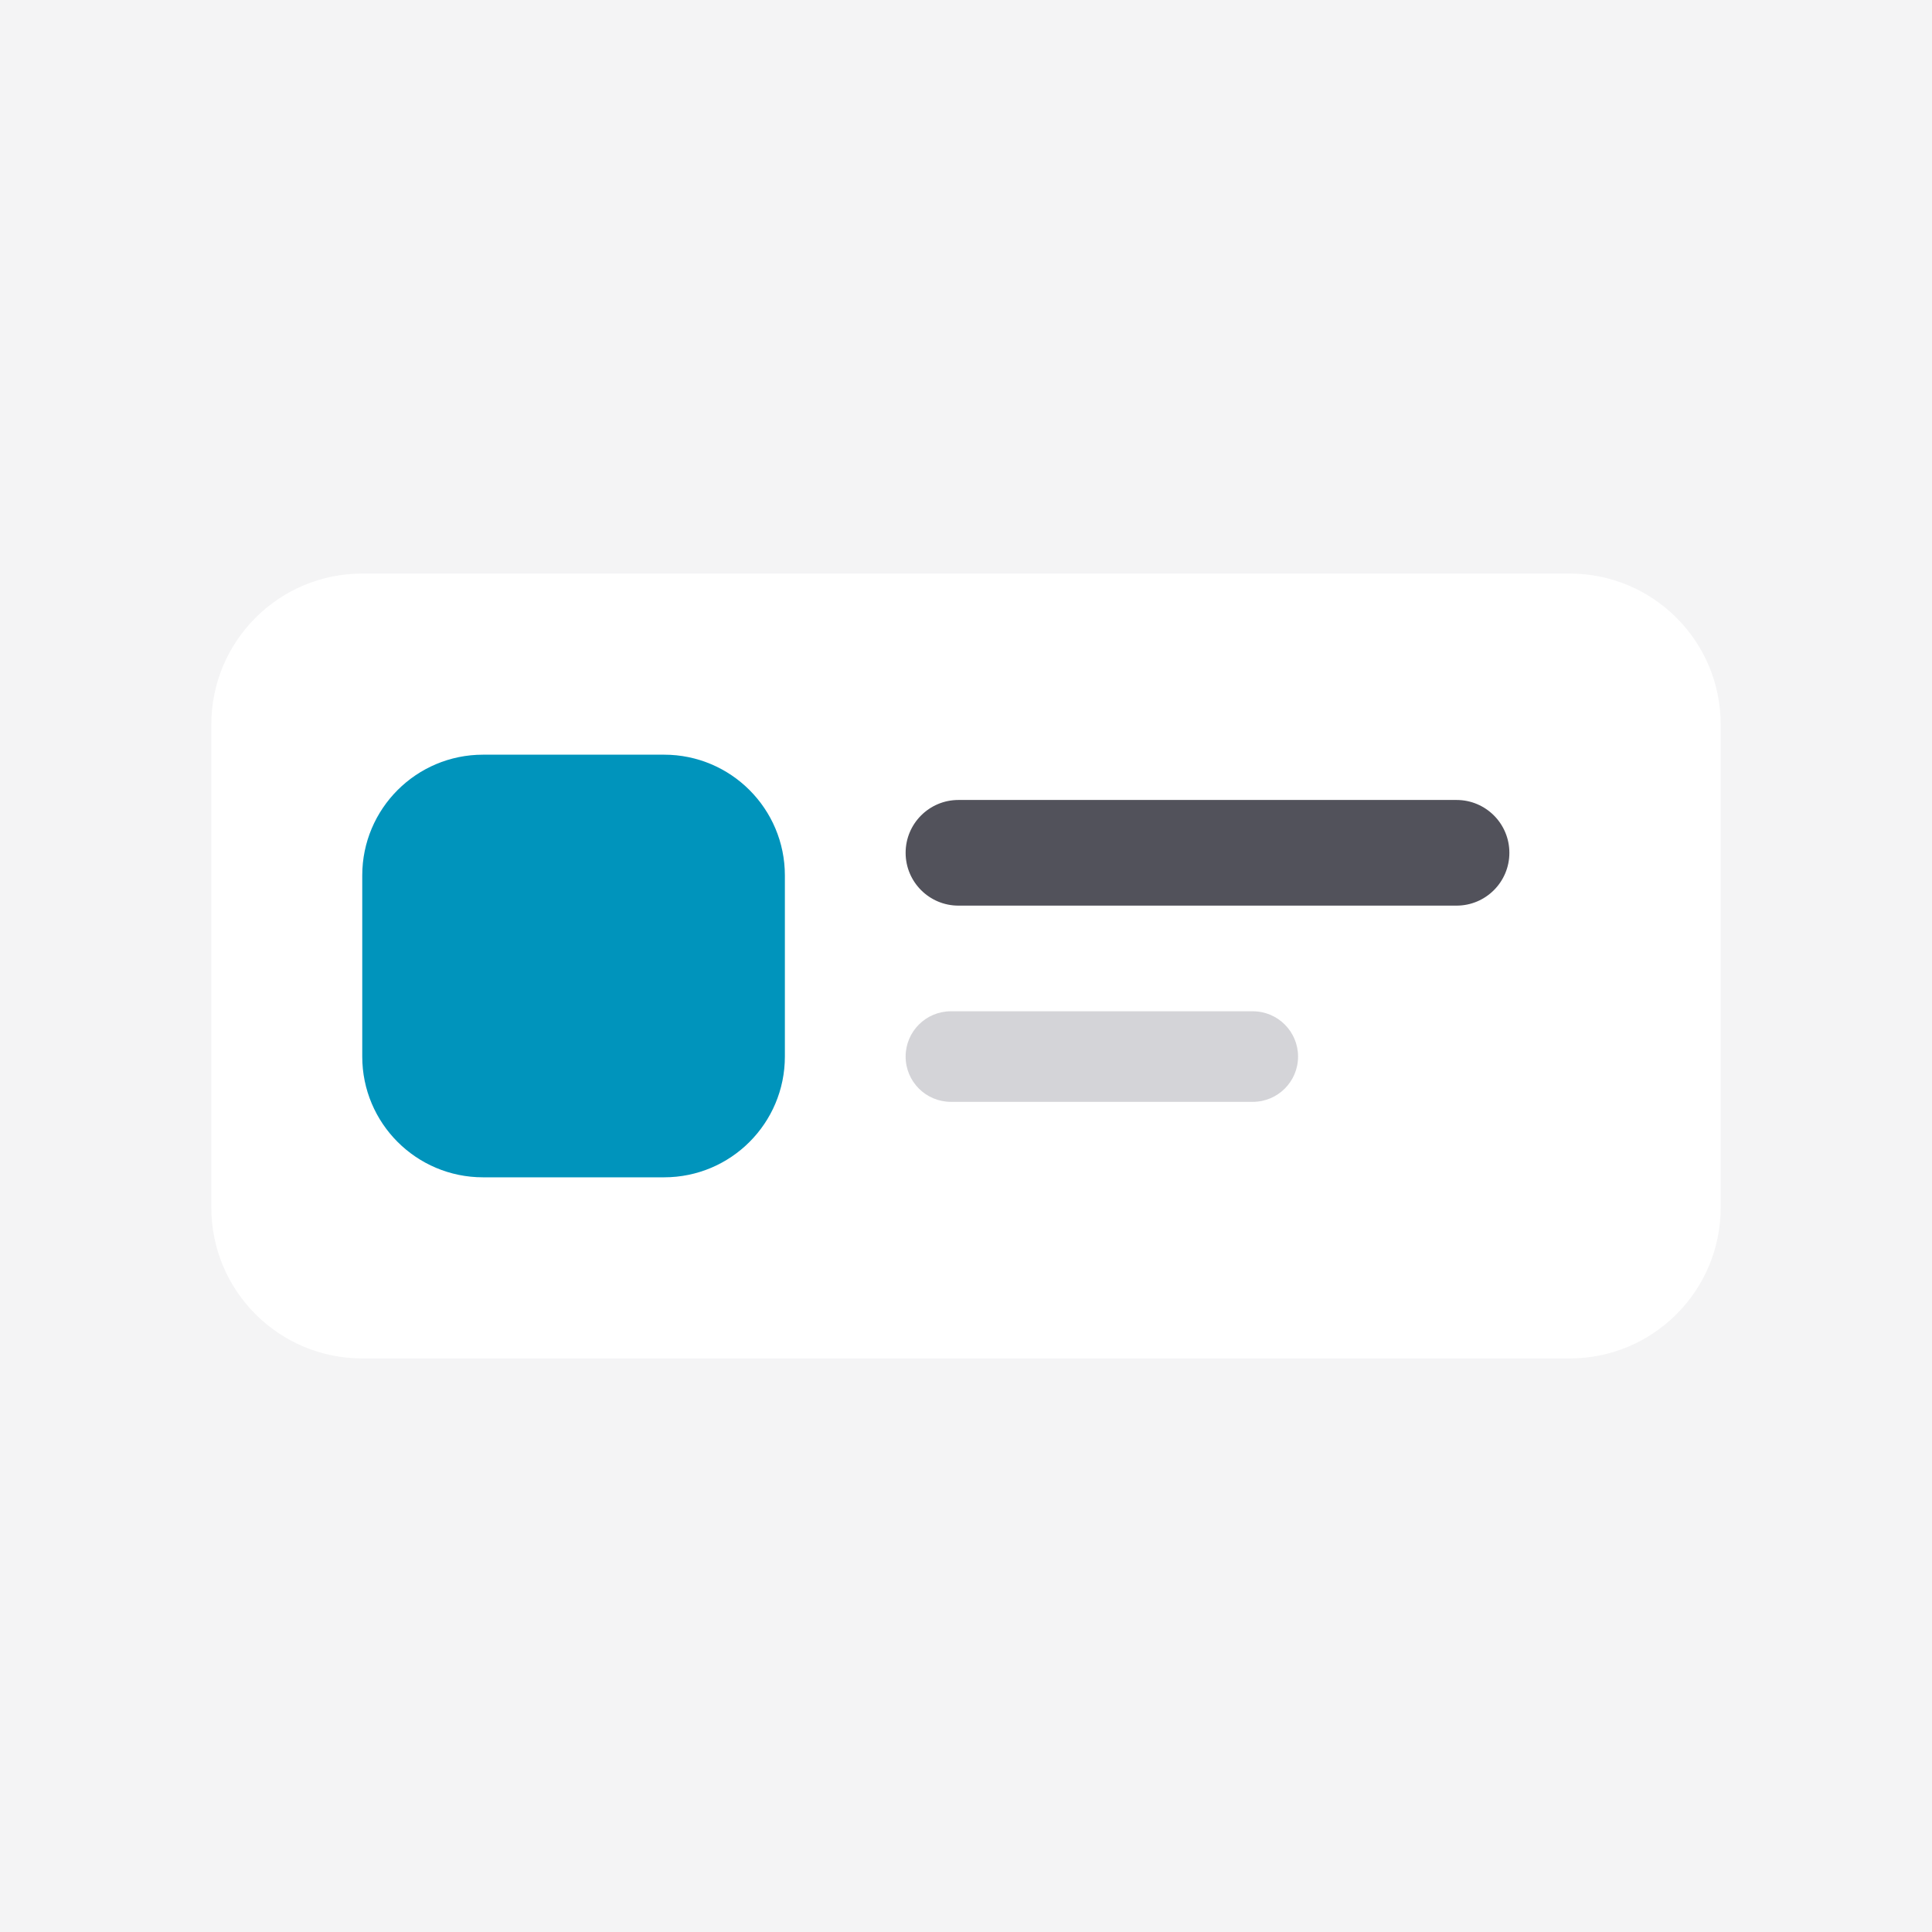
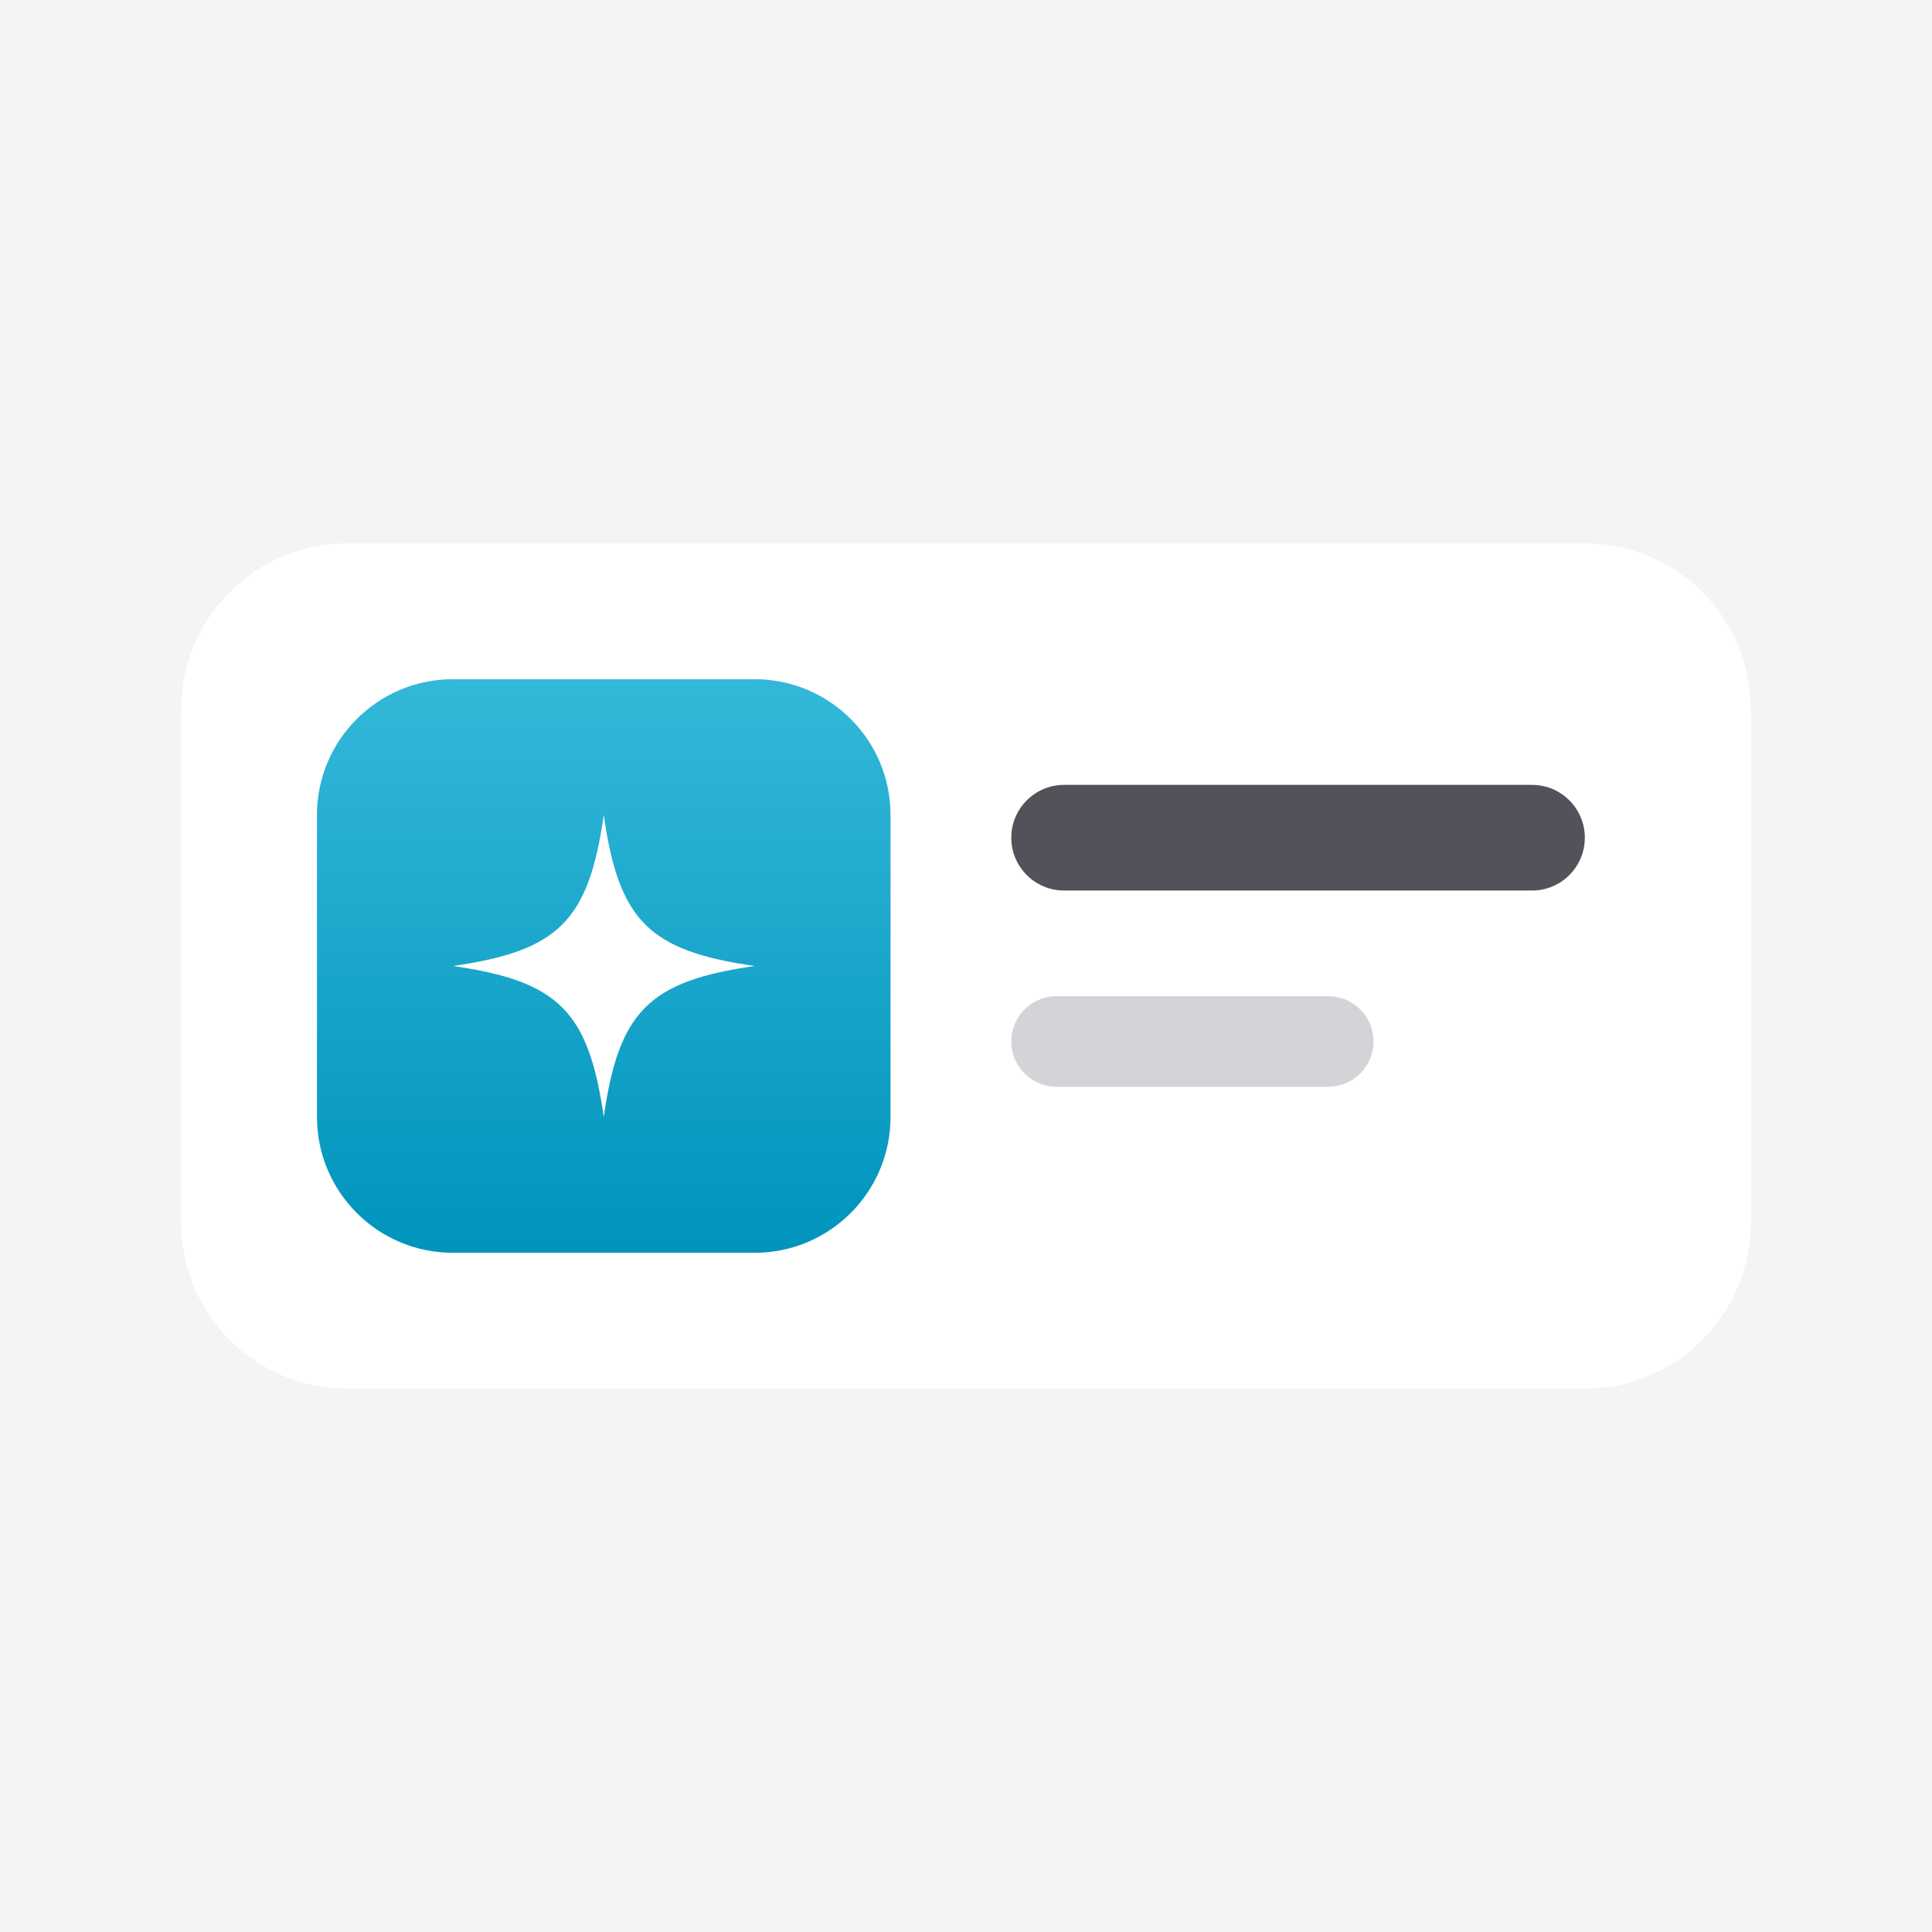
<svg xmlns="http://www.w3.org/2000/svg" viewBox="0 0 256 256" width="256" height="256">
+   <defs>
+     <linearGradient id="app" x1="0" y1="0" x2="0" y2="1">
+       <stop offset="0" stop-color="#33b8d9" />
+       <stop offset="1" stop-color="#0094bc" />
+     </linearGradient>
+   </defs>
  <rect width="256" height="256" fill="#f4f4f5" />
-   <rect x="28" y="76" width="200" height="104" rx="20" fill="#fff" />
-   <rect x="48" y="100" width="56" height="56" rx="16" fill="#0094bc" />
-   <rect x="120" y="106" width="80" height="14" rx="7" fill="#52525b" />
-   <rect x="120" y="134" width="52" height="12" rx="6" fill="#d4d4d8" />
+   <rect x="24" y="72" width="208" height="112" rx="22" fill="#fff" />
+   <rect x="42" y="90" width="76" height="76" rx="18" fill="url(#app)" />
+   <path d="M80 108C82 122 86 126 100 128C86 130 82 134 80 148C78 134 74 130 60 128C74 126 78 122 80 108Z" fill="#fff" />
+   <rect x="134" y="104" width="76" height="14" rx="7" fill="#52525b" />
+   <rect x="134" y="132" width="48" height="12" rx="6" fill="#d4d4d8" />
</svg>
